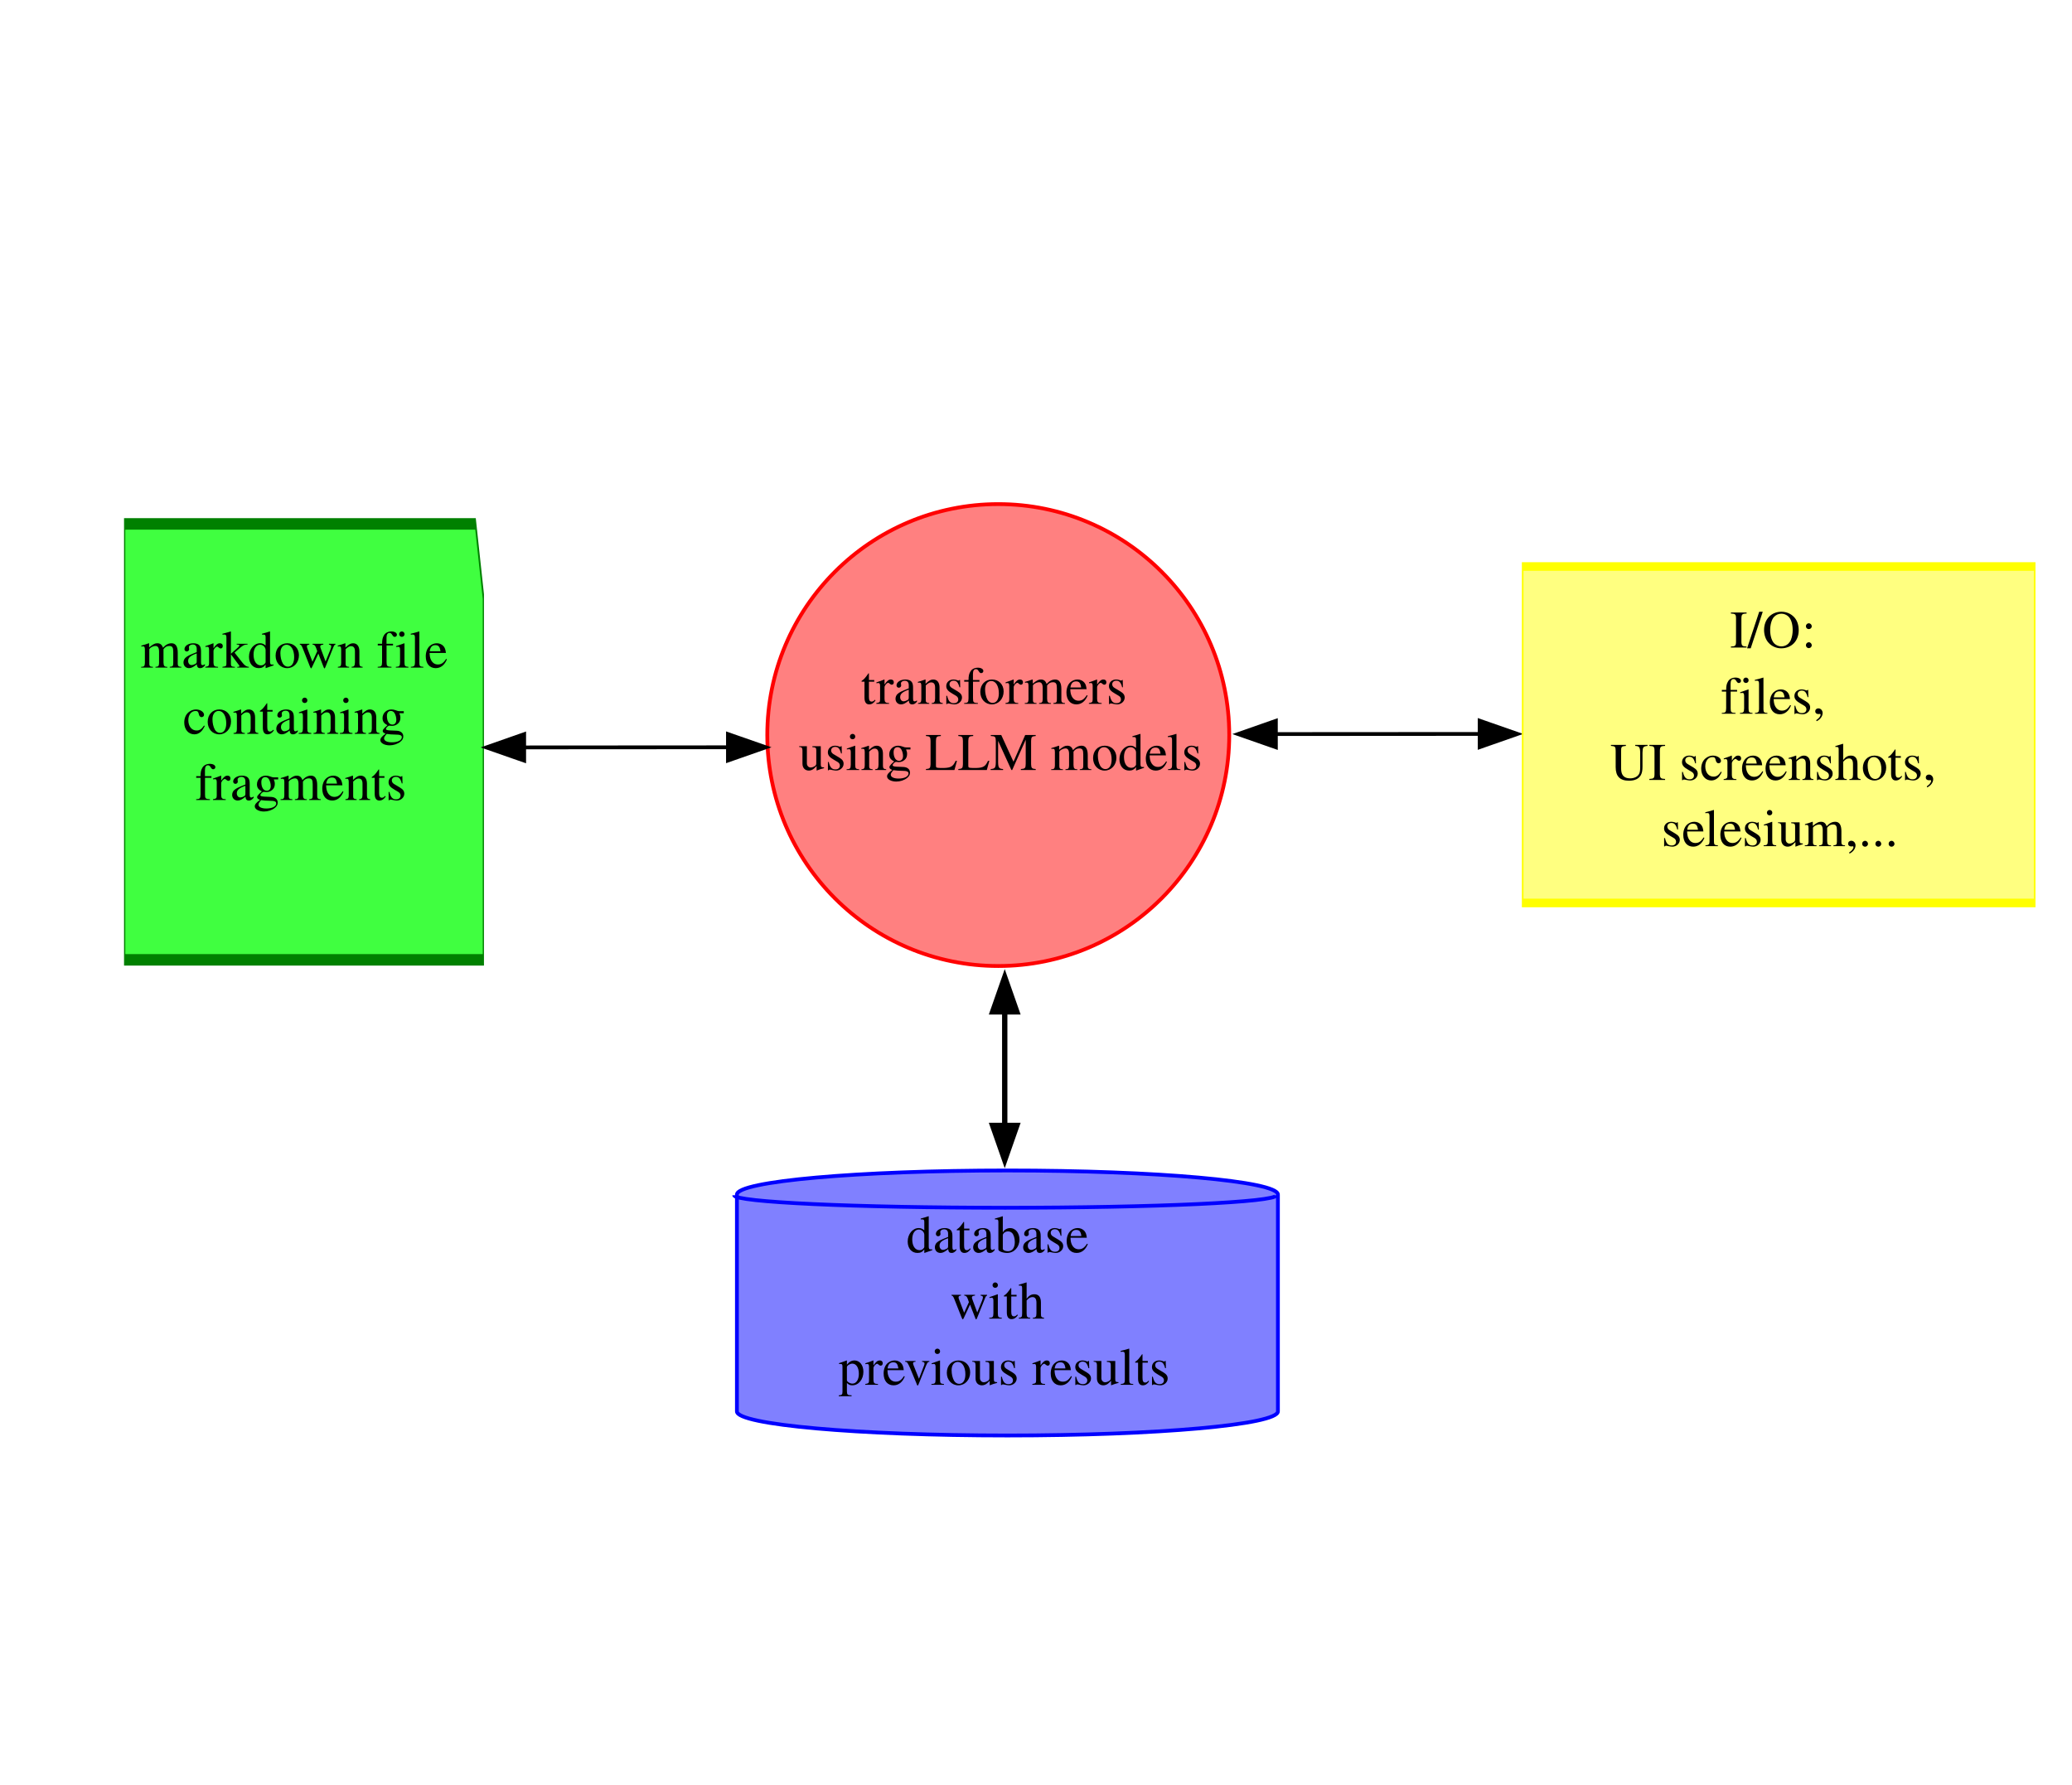
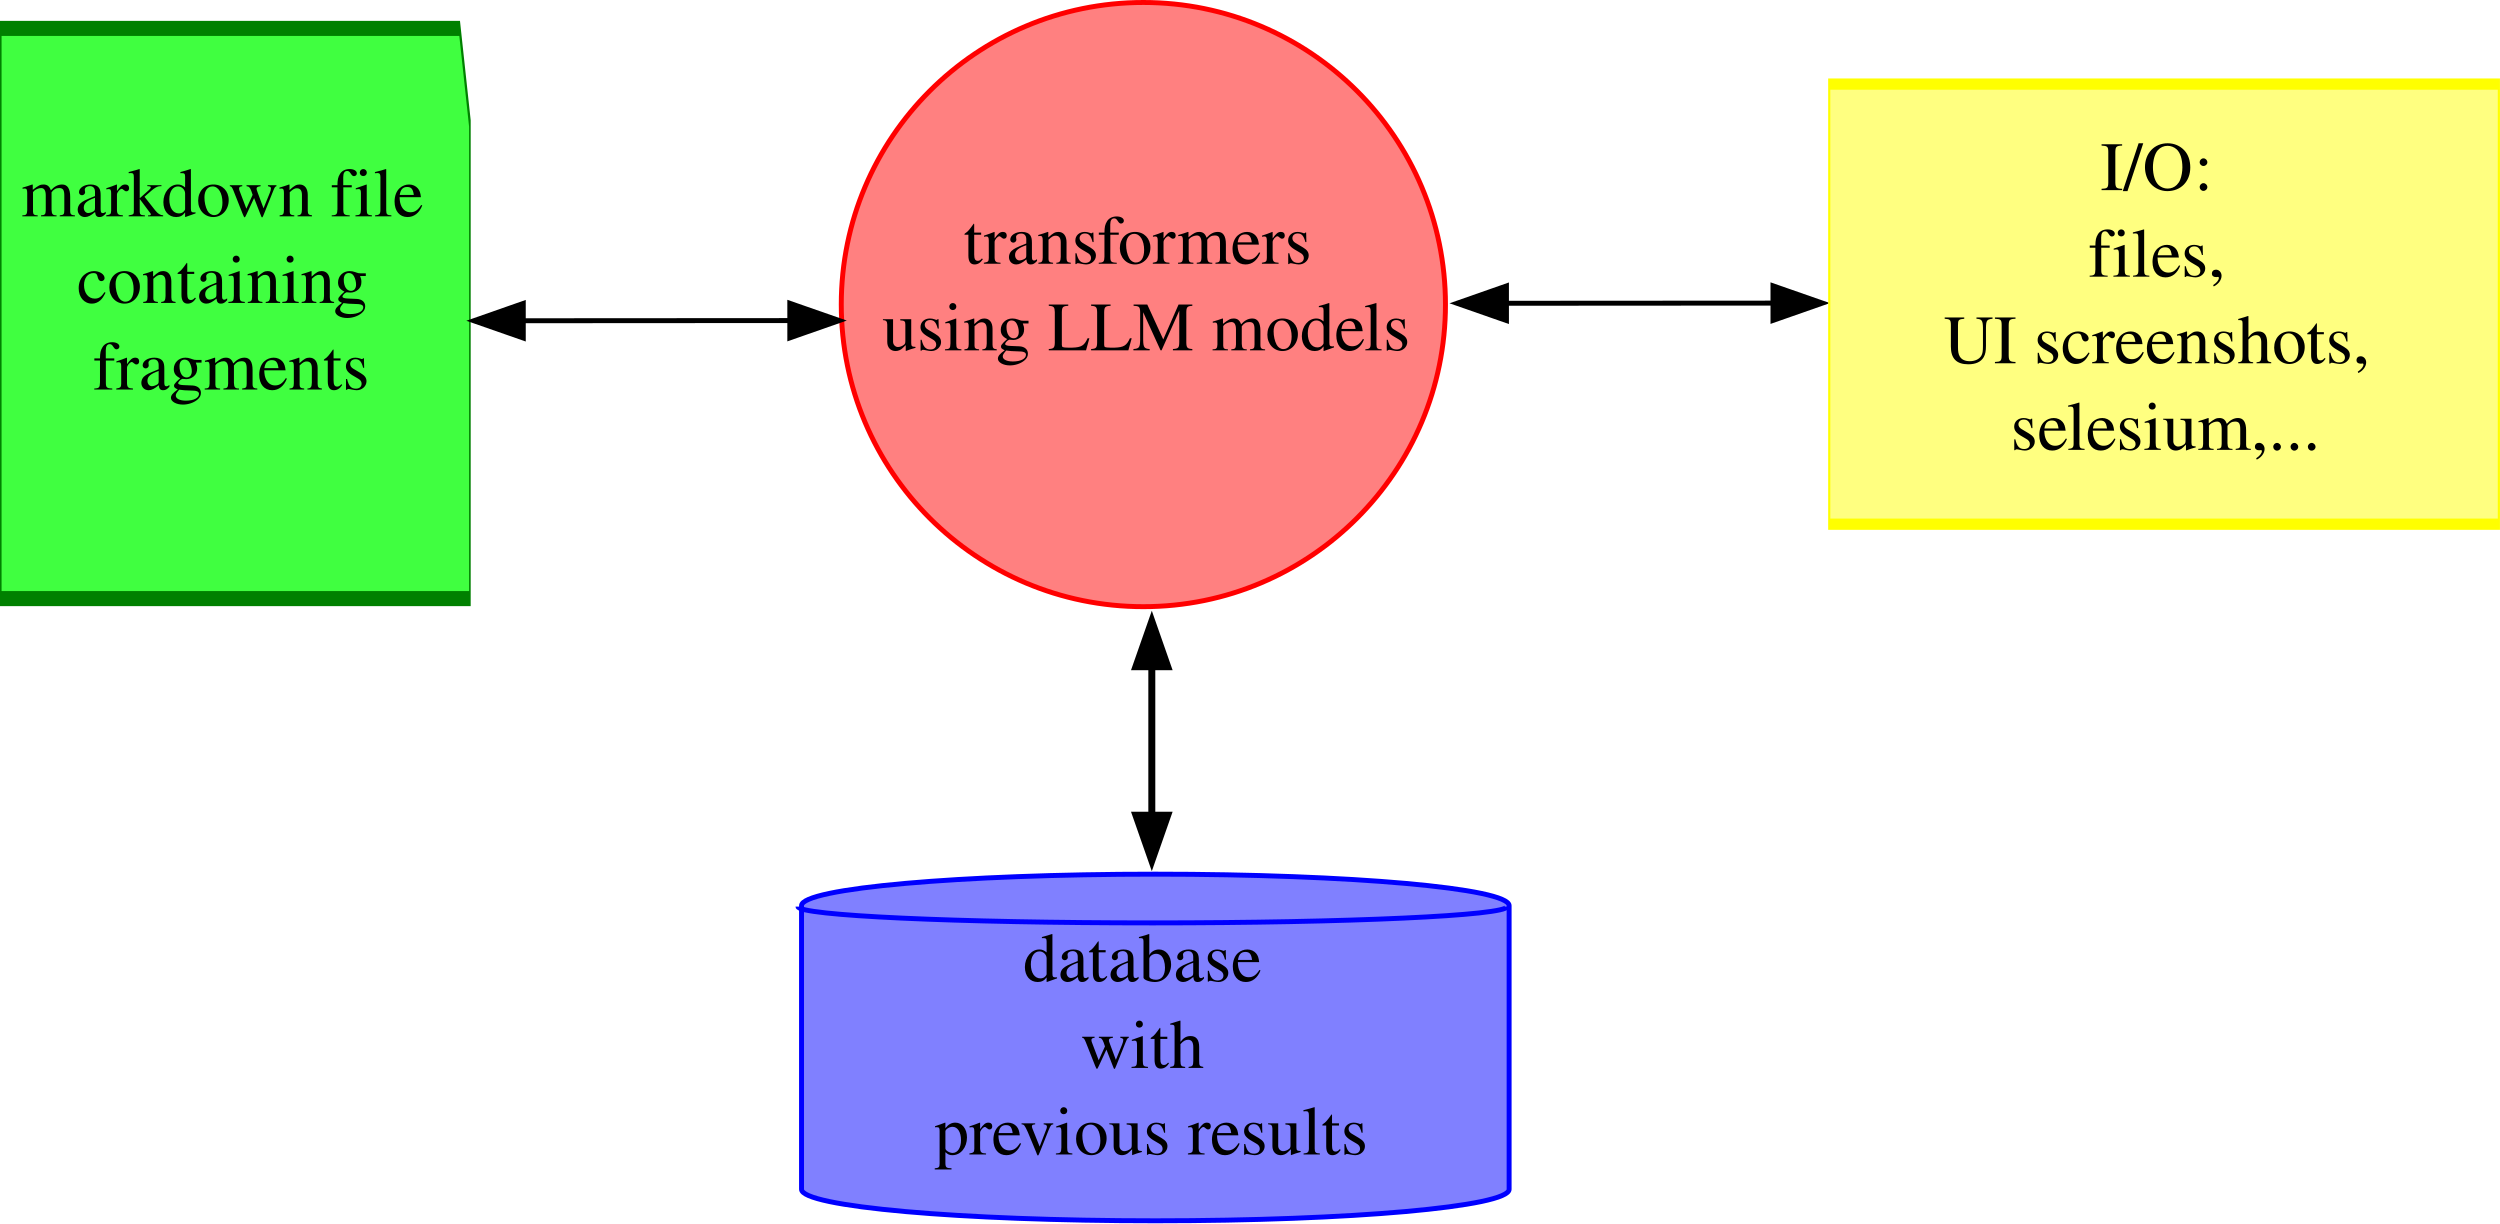
- <svg xmlns="http://www.w3.org/2000/svg" width="548pt" height="472pt" viewBox="0.00 0.00 547.50 471.77" version="1.1" id="svg846">
+ <svg xmlns="http://www.w3.org/2000/svg" width="505.535pt" height="247.362pt" viewBox="0 0 505.074 247.241" version="1.1" id="svg846">
  <defs id="defs850" />
-   <polyline fill="none" stroke="#008000" points="389,-463.77 389,-457.77 " id="polyline788" transform="translate(-87.05332,611.179)" />
-   <polyline fill="none" stroke="#008000" points="395,-457.77 389,-457.77 " id="polyline790" transform="translate(-87.05332,611.179)" />
-   <g id="g1669" transform="translate(-88.2079,-8.536249)">
-     <polygon fill="#40ff40" stroke="#008000" points="389,-463.77 120,-463.77 120,-427.77 395,-427.77 395,-457.77 " id="polygon786" transform="matrix(0.3447834,0,0,3.201396,79.67317,1631.762)" style="stroke-width:0.951;stroke-dasharray:none" />
+   <polyline fill="none" stroke="#008000" points="389,-463.77 389,-457.77 " id="polyline788" transform="translate(-119.8451,478.4002)" />
+   <polyline fill="none" stroke="#008000" points="395,-457.77 389,-457.77 " id="polyline790" transform="translate(-119.8451,478.4002)" />
+   <g id="g1669" transform="translate(-120.9997,-141.315)">
+     <polygon fill="#40ff40" stroke="#008000" points="120,-427.77 395,-427.77 395,-457.77 389,-463.77 120,-463.77 " id="polygon786" transform="matrix(0.3447834,0,0,3.201396,79.67317,1631.762)" style="stroke-width:0.951;stroke-dasharray:none" />
    <text text-anchor="middle" x="167.601" y="185.043" font-family="Times, serif" font-size="14px" id="text792">
      <tspan id="tspan899" x="167.601" y="185.043">markdown file</tspan>
      <tspan id="tspan901" x="167.601" y="202.543">containing</tspan>
      <tspan x="167.601" y="220.043" id="tspan1586">fragments</tspan>
    </text>
  </g>
-   <g id="g897" transform="translate(2.845416,-53.49383)" style="stroke-width:1;stroke-dasharray:none">
+   <g id="g897" transform="translate(-29.94635,-186.2726)" style="stroke-width:1;stroke-dasharray:none">
    <circle fill="#ff8080" stroke="#ff0000" cx="260.931" cy="247.831" id="ellipse797" r="61.058" style="stroke-width:1;stroke-dasharray:none" />
    <text text-anchor="middle" x="261.5" y="239.58" font-family="Times, serif" font-size="14px" id="text799" style="stroke-width:1;stroke-dasharray:none">
      <tspan id="tspan889" x="261.5" y="239.58">transformers</tspan>
      <tspan id="tspan891" x="261.5" y="257.08">using LLM models</tspan>
    </text>
  </g>
-   <path fill="none" stroke="#000000" d="m 265.484,267.98 c 0,9.139 0,19.151 0,29.856" id="path804" style="stroke-width:1.408" />
-   <polygon fill="#000000" stroke="#000000" points="261,-417.43 254,-417.43 257.5,-427.43 " id="polygon806" transform="translate(7.983583,685.1598)" />
-   <polygon fill="#000000" stroke="#000000" points="261,-402.04 257.5,-392.04 254,-402.04 " id="polygon808" transform="translate(7.983583,699.3869)" />
-   <g id="g1644" style="stroke-width:1;stroke-dasharray:none" transform="translate(-54.06291,-11.38166)">
+   <path fill="none" stroke="#000000" d="m 232.692,135.201 c 0,9.139 0,19.151 0,29.856" id="path804" style="stroke-width:1.408" />
+   <polygon fill="#000000" stroke="#000000" points="257.5,-427.43 261,-417.43 254,-417.43 " id="polygon806" transform="translate(-24.80818,552.3811)" />
+   <polygon fill="#000000" stroke="#000000" points="254,-402.04 261,-402.04 257.5,-392.04 " id="polygon808" transform="translate(-24.80818,566.6081)" />
+   <g id="g1644" style="stroke-width:1;stroke-dasharray:none" transform="translate(-86.85467,-144.1604)">
    <path fill="#8080ff" stroke="#0000ff" d="m 391.763,327.205 c 0,-3.503 -32.048,-6.364 -71.507,-6.364 -39.458,0 -71.507,2.861 -71.507,6.364 0,0 0,57.333 0,57.333 0,3.503 32.048,6.364 71.507,6.364 39.458,0 71.507,-2.861 71.507,-6.364 0,0 0,-57.333 0,-57.333" id="path813" style="stroke-width:1;stroke-dasharray:none" />
    <path fill="none" stroke="#0000ff" d="m 391.346,327.393 c 0,1.821 -32.116,3.3 -71.659,3.3 -39.542,0 -71.659,-1.479 -71.659,-3.3" id="path815" style="stroke-width:1;stroke-dasharray:none" />
    <text text-anchor="middle" x="319.403" y="342.499" font-family="Times, serif" font-size="14px" id="text817" style="stroke-width:1;stroke-dasharray:none">
      <tspan id="tspan1630" x="319.403" y="342.499">database</tspan>
      <tspan id="tspan1632" x="319.403" y="359.999">with</tspan>
      <tspan x="319.403" y="377.499" id="tspan1634">previous results</tspan>
    </text>
  </g>
-   <g id="edge2" class="edge" transform="rotate(56.70223,-87.49943,79.53659)">
+   <g id="edge2" class="edge" transform="rotate(56.70223,19.14005,-17.23826)">
    <path fill="none" stroke="#000000" d="m 164.64,-89.34 c -11.09,16.91 -21.29,32.46 -29.26,44.61" id="path822" />
-     <polygon fill="#000000" stroke="#000000" points="167.7,-87.62 161.85,-91.46 170.26,-97.9 " id="polygon824" />
-     <polygon fill="#000000" stroke="#000000" points="132.3,-46.42 138.15,-42.58 129.74,-36.14 " id="polygon826" />
+     <polygon fill="#000000" stroke="#000000" points="170.26,-97.9 167.7,-87.62 161.85,-91.46 " id="polygon824" />
+     <polygon fill="#000000" stroke="#000000" points="129.74,-36.14 132.3,-46.42 138.15,-42.58 " id="polygon826" />
  </g>
-   <g id="edge2-4" class="edge" transform="rotate(56.70223,15.129,261.9049)">
+   <g id="edge2-4" class="edge" transform="rotate(56.70223,121.7685,165.1301)">
    <path fill="none" stroke="#000000" d="m 164.64,-89.34 c -11.09,16.91 -21.29,32.46 -29.26,44.61" id="path822-2" />
-     <polygon fill="#000000" stroke="#000000" points="170.26,-97.9 167.7,-87.62 161.85,-91.46 " id="polygon824-0" />
-     <polygon fill="#000000" stroke="#000000" points="129.74,-36.14 132.3,-46.42 138.15,-42.58 " id="polygon826-7" />
+     <polygon fill="#000000" stroke="#000000" points="161.85,-91.46 170.26,-97.9 167.7,-87.62 " id="polygon824-0" />
+     <polygon fill="#000000" stroke="#000000" points="138.15,-42.58 129.74,-36.14 132.3,-46.42 " id="polygon826-7" />
  </g>
-   <g id="g1662" transform="translate(-101.8659,-23.9015)">
-     <polygon fill="#ffff80" stroke="#ffff00" points="539.5,-36 255.5,-36 255.5,0 539.5,0 " id="polygon831" transform="matrix(0.4765505,0,0,2.470899,382.5116,262.6293)" style="stroke-width:0.921;stroke-dasharray:none" />
+   <g id="g1662" transform="translate(-134.6577,-156.6802)">
+     <polygon fill="#ffff80" stroke="#ffff00" points="255.5,0 539.5,0 539.5,-36 255.5,-36 " id="polygon831" transform="matrix(0.4765505,0,0,2.470899,382.5116,262.6293)" style="stroke-width:0.921;stroke-dasharray:none" />
    <text text-anchor="middle" x="572.225" y="195.106" font-family="Times, serif" font-size="14px" id="text833">
      <tspan id="tspan1648" x="572.225" y="195.106">I/O:</tspan>
      <tspan id="tspan1650" x="572.225" y="212.606">files,</tspan>
      <tspan x="572.225" y="230.106" id="tspan1652">UI screenshots,</tspan>
      <tspan x="572.225" y="247.606" id="tspan1654">selesium,...</tspan>
    </text>
  </g>
</svg>
